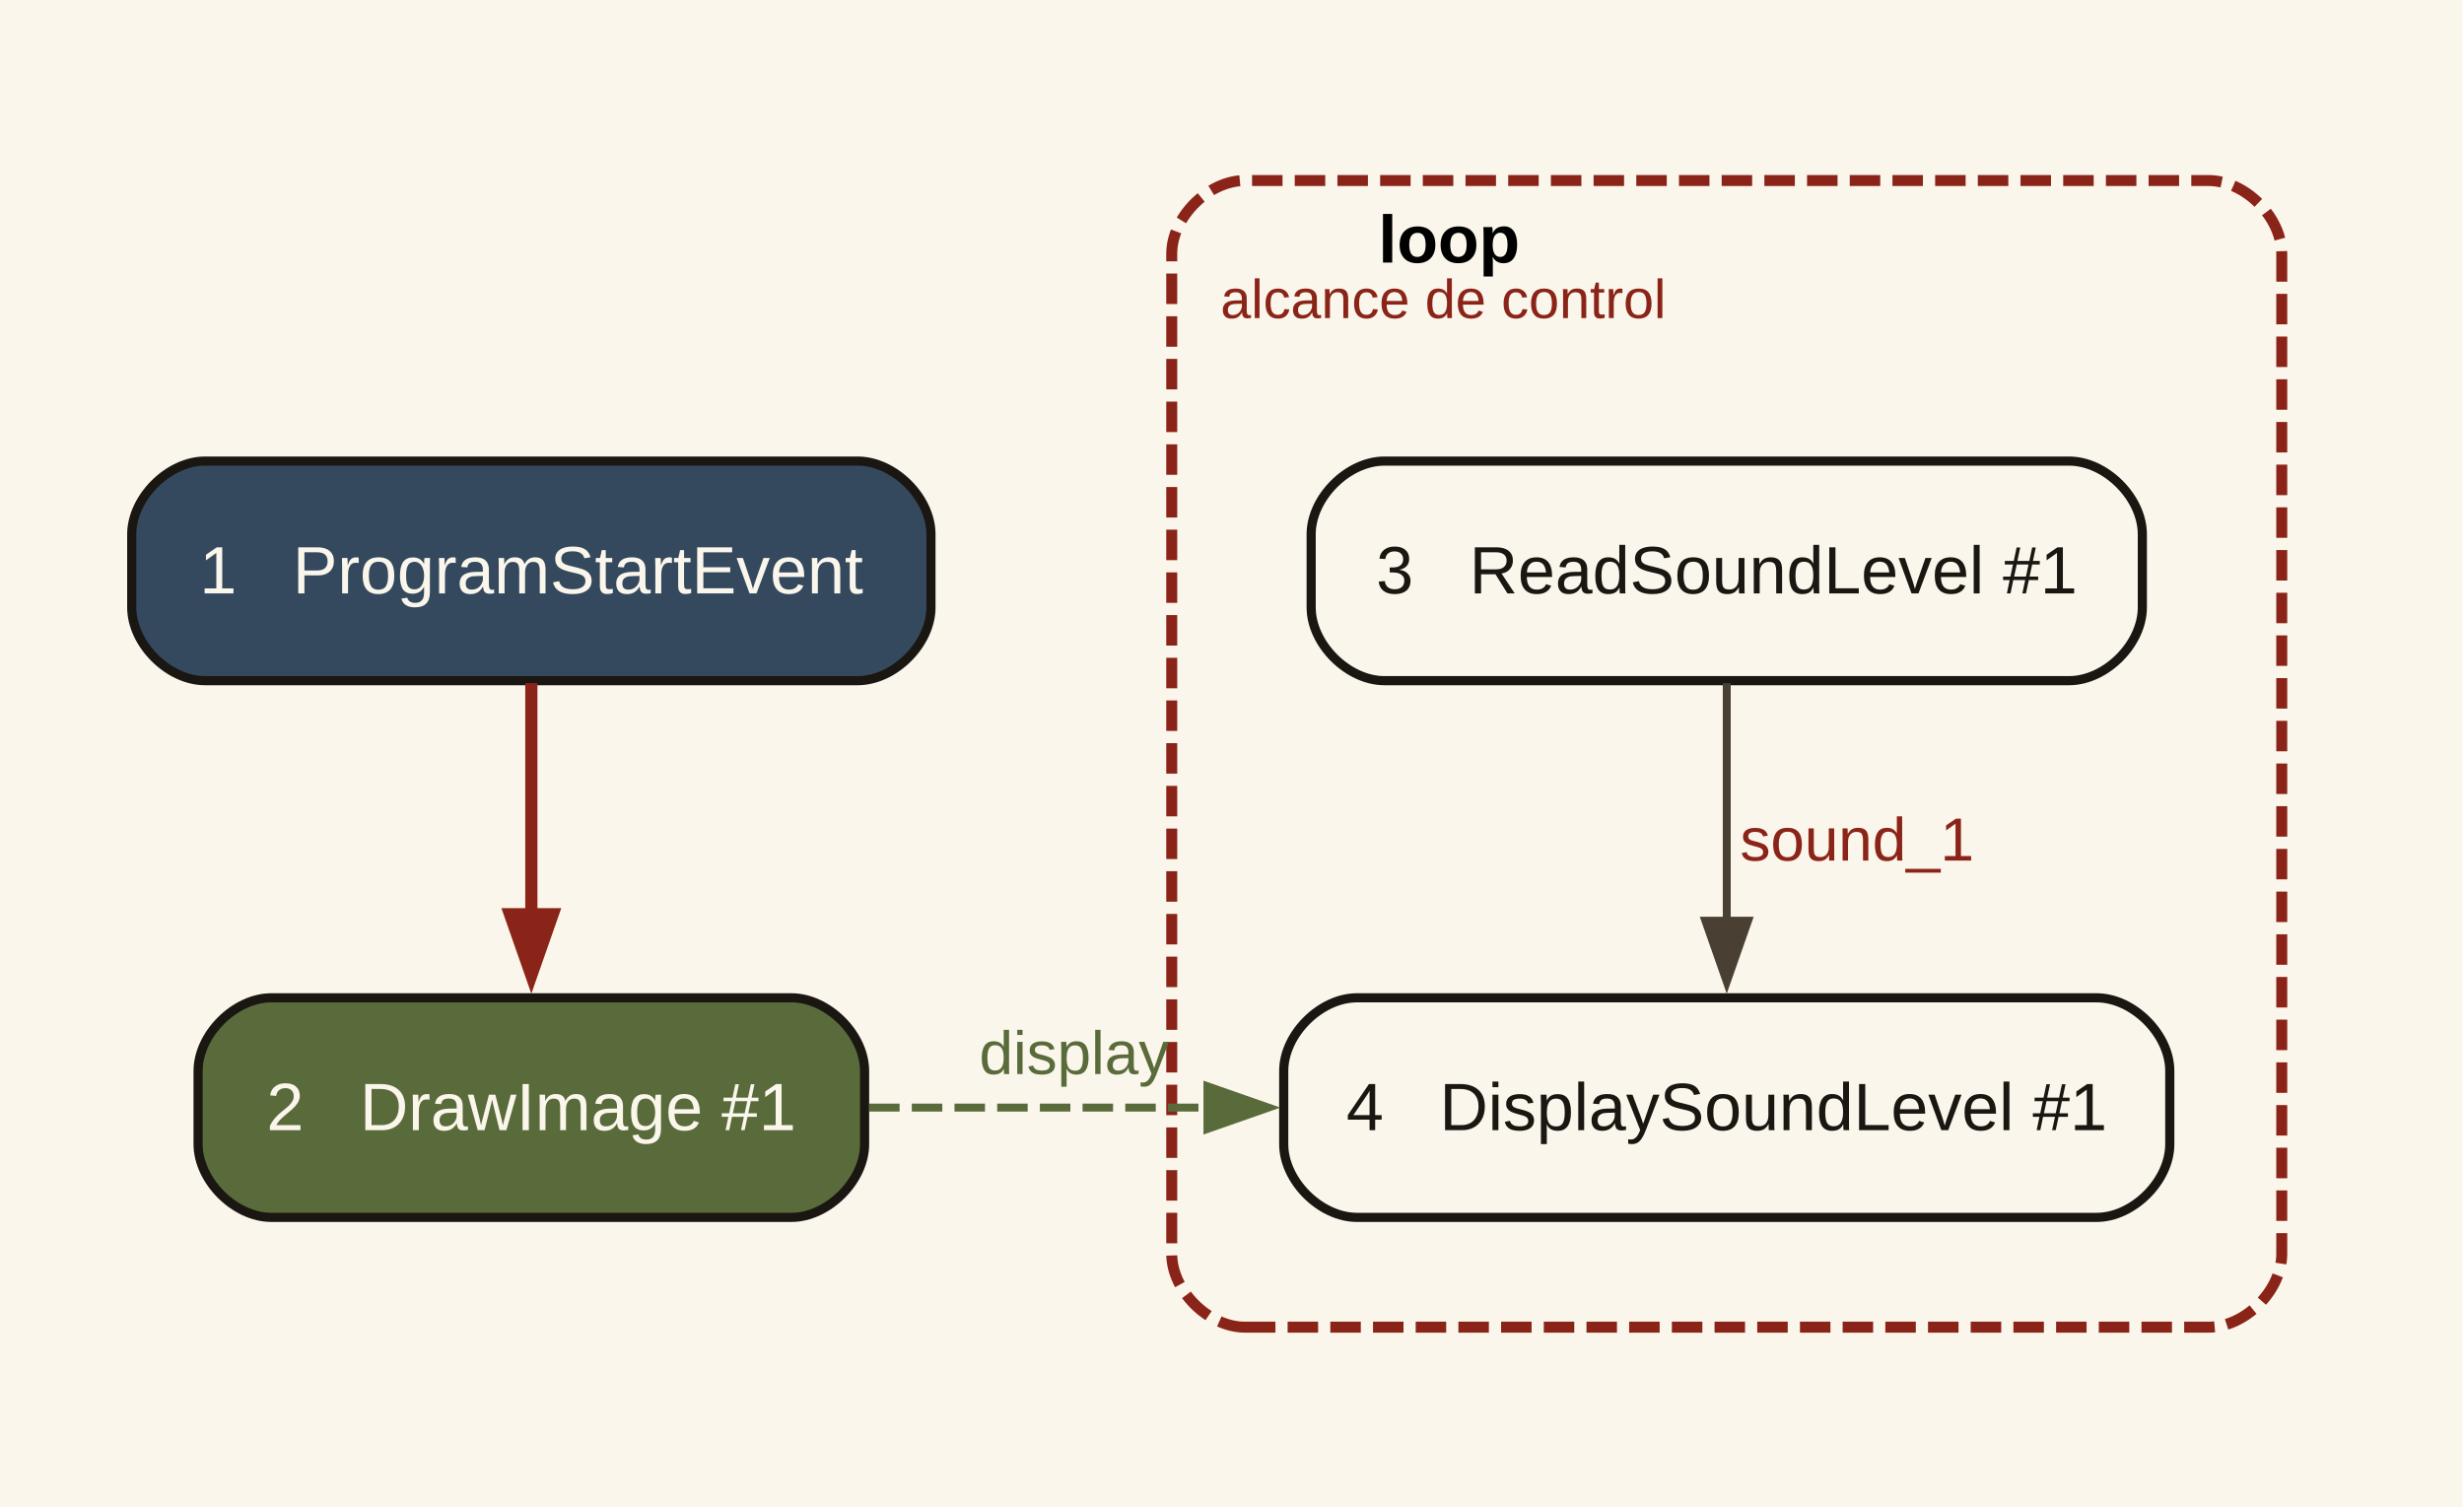
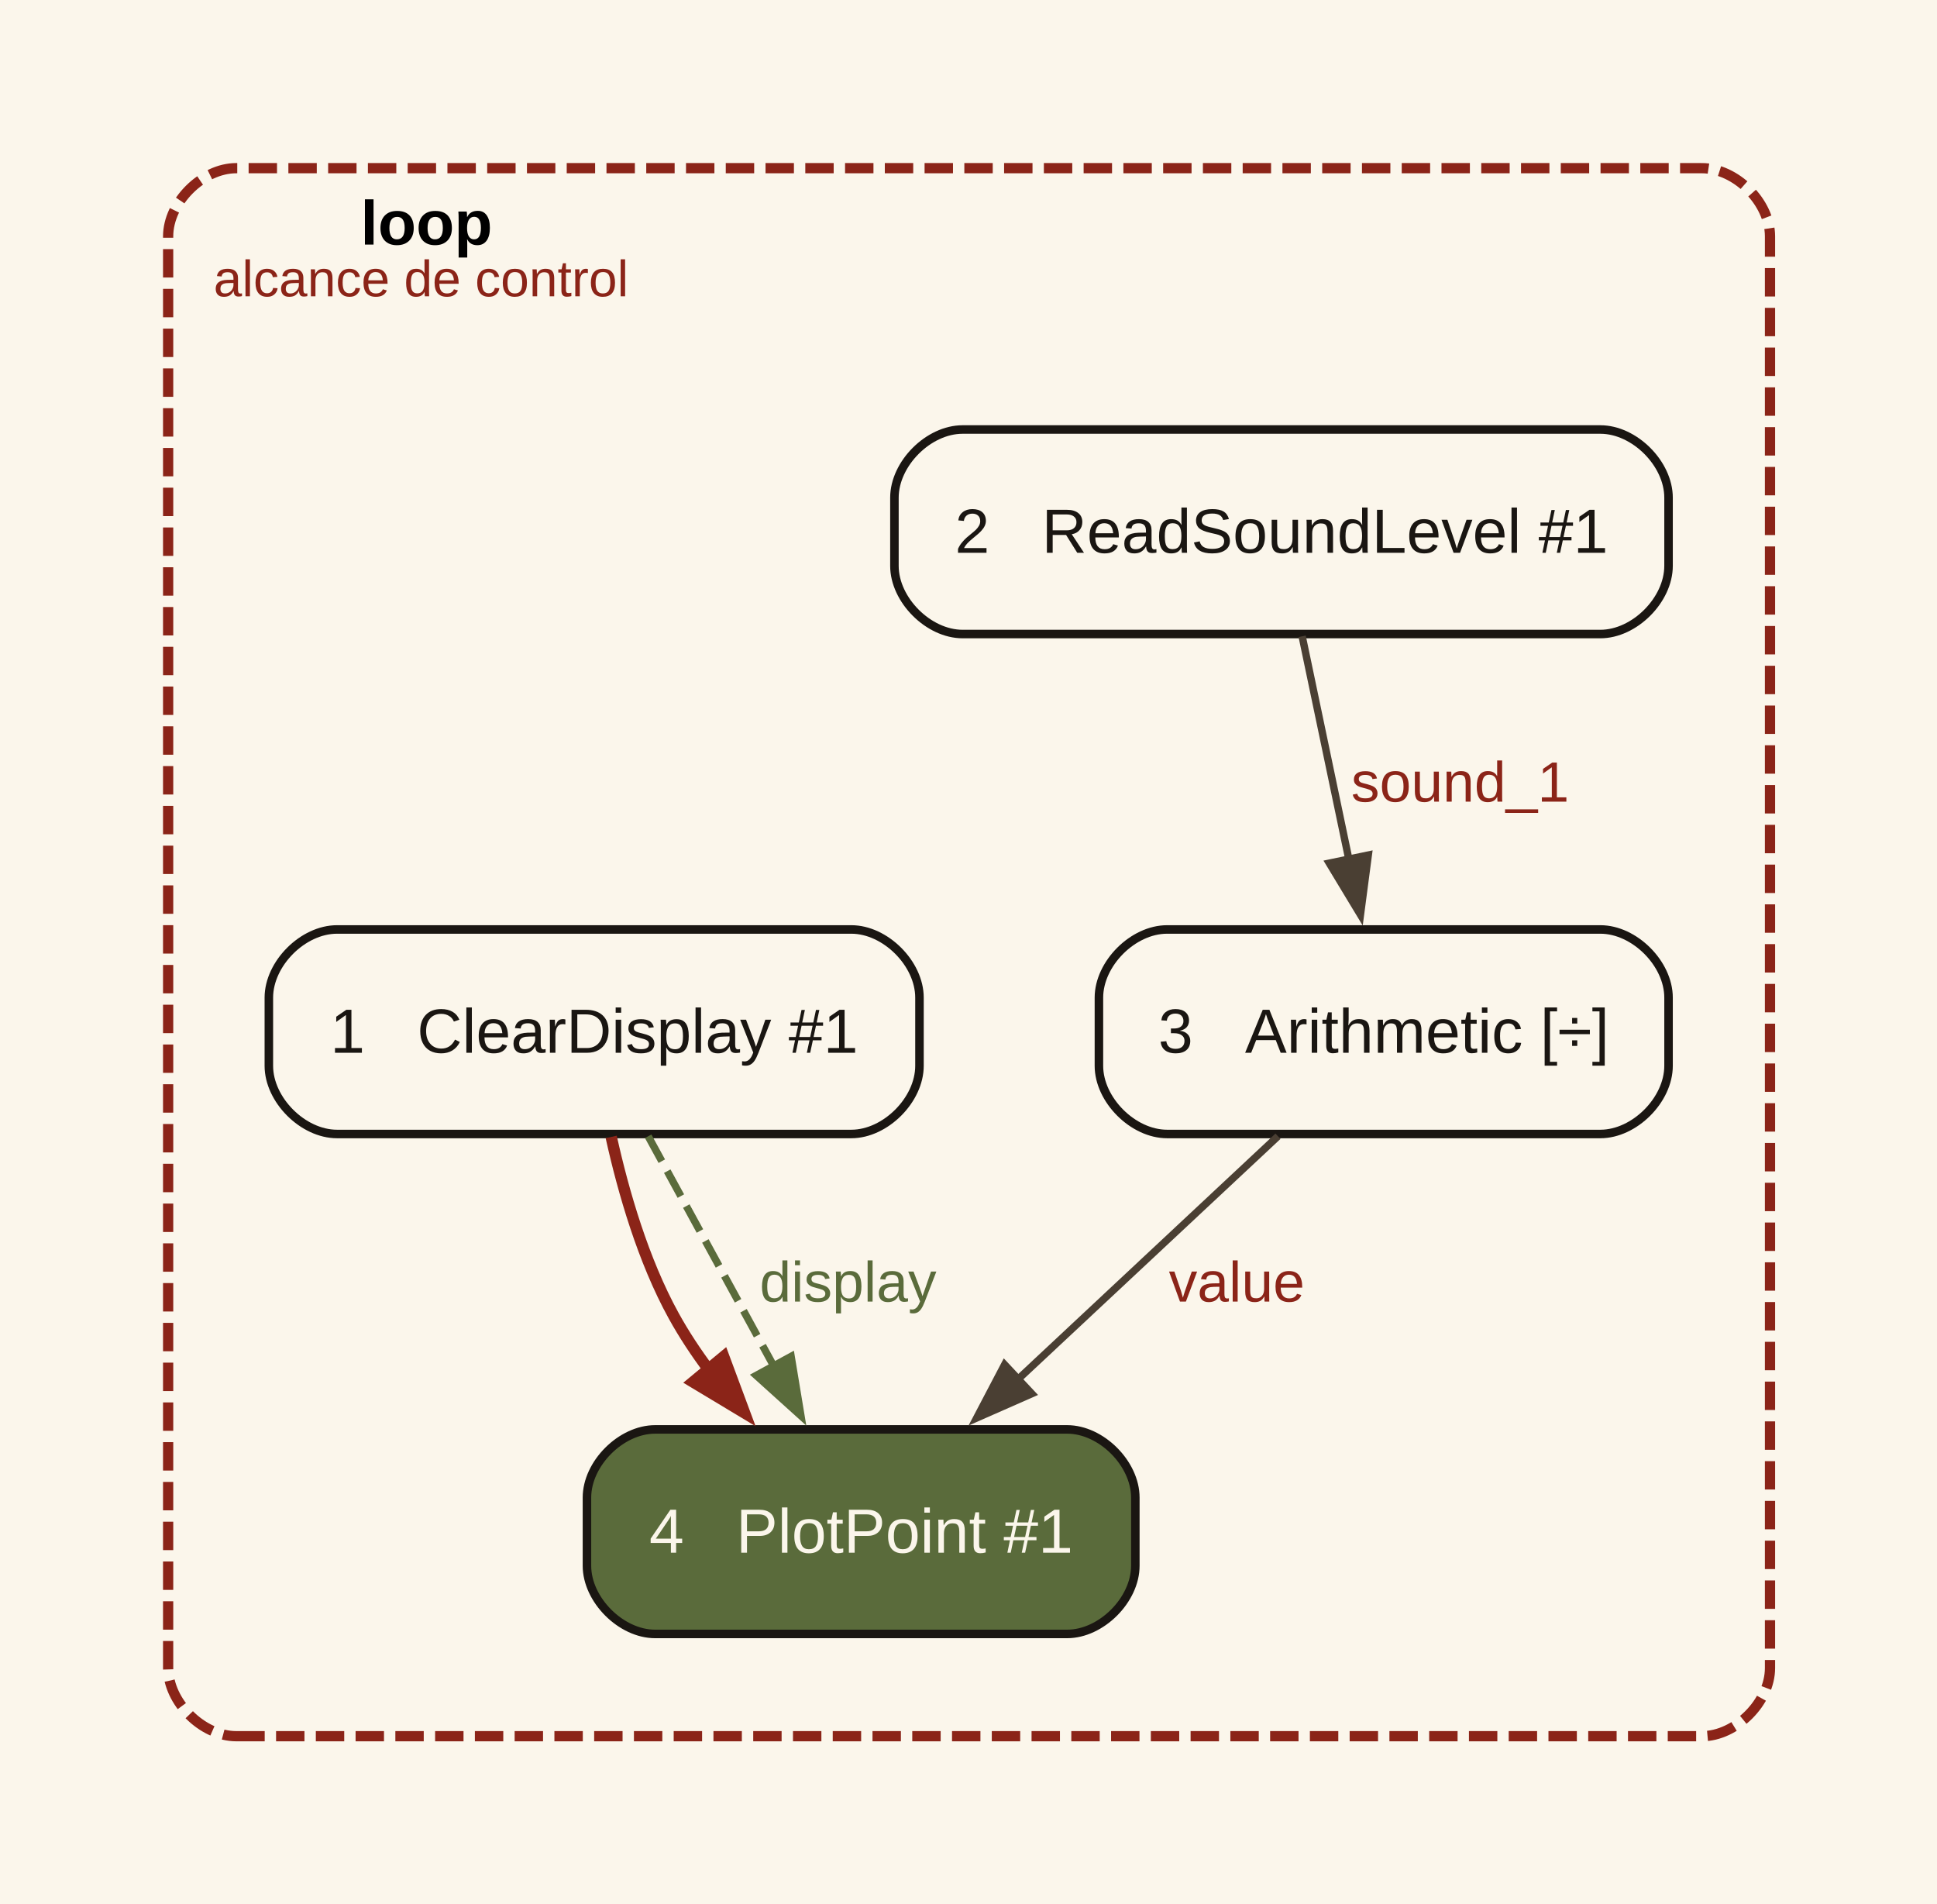
- <svg xmlns="http://www.w3.org/2000/svg" width="404pt" height="247pt" viewBox="0.00 0.00 404.00 247.00">
-   <g id="graph0" class="graph" transform="scale(1 1) rotate(0) translate(21.6 225.6)">
-     <polygon fill="#fbf6eb" stroke="none" points="-21.6,21.6 -21.6,-225.6 382.12,-225.6 382.12,21.6 -21.6,21.6" />
+ <svg xmlns="http://www.w3.org/2000/svg" width="341pt" height="335pt" viewBox="0.00 0.00 341.00 335.00">
+   <g id="graph0" class="graph" transform="scale(1 1) rotate(0) translate(21.6 313.6)">
+     <polygon fill="#fbf6eb" stroke="none" points="-21.6,21.6 -21.6,-313.6 319.6,-313.6 319.6,21.6 -21.6,21.6" />
    <g id="clust1" class="cluster">
-       <path fill="#fbf6eb" stroke="#8b2418" stroke-width="1.8" stroke-dasharray="5,2" d="M182.52,-8C182.52,-8 340.52,-8 340.52,-8 346.52,-8 352.52,-14 352.52,-20 352.52,-20 352.52,-184 352.52,-184 352.52,-190 346.52,-196 340.52,-196 340.52,-196 182.52,-196 182.52,-196 176.52,-196 170.52,-190 170.52,-184 170.52,-184 170.52,-20 170.52,-20 170.52,-14 176.52,-8 182.52,-8" />
-       <text xml:space="preserve" text-anchor="start" x="204.39" y="-182.55" font-family="Arial" font-weight="bold" font-size="11.00">loop</text>
-       <text xml:space="preserve" text-anchor="start" x="178.52" y="-173.45" font-family="Arial" font-size="9.00" fill="#8b2418">alcance de control</text>
+       <path fill="#fbf6eb" stroke="#8b2418" stroke-width="1.8" stroke-dasharray="5,2" d="M20,-8C20,-8 278,-8 278,-8 284,-8 290,-14 290,-20 290,-20 290,-272 290,-272 290,-278 284,-284 278,-284 278,-284 20,-284 20,-284 14,-284 8,-278 8,-272 8,-272 8,-20 8,-20 8,-14 14,-8 20,-8" />
+       <text xml:space="preserve" text-anchor="start" x="41.88" y="-270.55" font-family="Arial" font-weight="bold" font-size="11.00">loop</text>
+       <text xml:space="preserve" text-anchor="start" x="16" y="-261.45" font-family="Arial" font-size="9.00" fill="#8b2418">alcance de control</text>
    </g>
    <g id="node1" class="node">
-       <path fill="#34495e" stroke="#1a1612" stroke-width="1.5" d="M119.04,-150C119.04,-150 12,-150 12,-150 6,-150 0,-144 0,-138 0,-138 0,-126 0,-126 0,-120 6,-114 12,-114 12,-114 119.04,-114 119.04,-114 125.04,-114 131.04,-120 131.04,-126 131.04,-126 131.04,-138 131.04,-138 131.04,-144 125.04,-150 119.04,-150" />
-       <text xml:space="preserve" text-anchor="middle" x="65.52" y="-128.3" font-family="Arial" font-size="11.00" fill="#fbf6eb">1   ProgramStartEvent</text>
+       <path fill="#fbf6eb" stroke="#1a1612" stroke-width="1.5" d="M128.27,-150C128.27,-150 37.73,-150 37.73,-150 31.73,-150 25.73,-144 25.73,-138 25.73,-138 25.73,-126 25.73,-126 25.73,-120 31.73,-114 37.73,-114 37.73,-114 128.27,-114 128.27,-114 134.27,-114 140.27,-120 140.27,-126 140.27,-126 140.27,-138 140.27,-138 140.27,-144 134.27,-150 128.27,-150" />
+       <text xml:space="preserve" text-anchor="middle" x="83" y="-128.3" font-family="Arial" font-size="11.00" fill="#1a1612">1   ClearDisplay #1</text>
+     </g>
+     <g id="node4" class="node">
+       <path fill="#5a6b3b" stroke="#1a1612" stroke-width="1.5" d="M166.27,-62C166.27,-62 93.73,-62 93.73,-62 87.73,-62 81.73,-56 81.73,-50 81.73,-50 81.73,-38 81.73,-38 81.73,-32 87.73,-26 93.73,-26 93.73,-26 166.27,-26 166.27,-26 172.27,-26 178.27,-32 178.27,-38 178.27,-38 178.27,-50 178.27,-50 178.27,-56 172.27,-62 166.27,-62" />
+       <text xml:space="preserve" text-anchor="middle" x="130" y="-40.3" font-family="Arial" font-size="11.00" fill="#fbf6eb">4   PlotPoint #1</text>
+     </g>
+     <g id="edge1" class="edge">
+       <path fill="none" stroke="#8b2418" stroke-width="2" d="M86,-113.48C88.15,-103.79 91.62,-91.77 97,-82 98.79,-78.75 100.91,-75.54 103.21,-72.46" />
+       <polygon fill="#8b2418" stroke="#8b2418" stroke-width="2" points="105.8,-74.82 109.49,-64.89 100.41,-70.35 105.8,-74.82" />
+     </g>
+     <g id="edge2" class="edge">
+       <path fill="none" stroke="#5a6b3b" stroke-width="1.3" stroke-dasharray="5,2" d="M92.51,-113.6C98.9,-101.9 107.47,-86.23 114.79,-72.82" />
+       <polygon fill="#5a6b3b" stroke="#5a6b3b" stroke-width="1.3" points="117.67,-74.85 119.4,-64.4 111.53,-71.5 117.67,-74.85" />
+       <text xml:space="preserve" text-anchor="middle" x="127.69" y="-84.5" font-family="Arial" font-size="10.00" fill="#5a6b3b"> display </text>
    </g>
    <g id="node2" class="node">
-       <path fill="#5a6b3b" stroke="#1a1612" stroke-width="1.5" d="M108.16,-62C108.16,-62 22.88,-62 22.88,-62 16.88,-62 10.88,-56 10.88,-50 10.88,-50 10.88,-38 10.88,-38 10.88,-32 16.88,-26 22.88,-26 22.88,-26 108.16,-26 108.16,-26 114.16,-26 120.16,-32 120.16,-38 120.16,-38 120.16,-50 120.16,-50 120.16,-56 114.16,-62 108.16,-62" />
-       <text xml:space="preserve" text-anchor="middle" x="65.52" y="-40.3" font-family="Arial" font-size="11.00" fill="#fbf6eb">2   DrawImage #1</text>
-     </g>
-     <g id="edge1" class="edge">
-       <path fill="none" stroke="#8b2418" stroke-width="2" d="M65.52,-113.6C65.52,-102.71 65.52,-88.39 65.52,-75.64" />
-       <polygon fill="#8b2418" stroke="#8b2418" stroke-width="2" points="69.02,-75.7 65.52,-65.7 62.02,-75.7 69.02,-75.7" />
-     </g>
-     <g id="node4" class="node">
-       <path fill="#fbf6eb" stroke="#1a1612" stroke-width="1.5" d="M322.16,-62C322.16,-62 200.88,-62 200.88,-62 194.88,-62 188.88,-56 188.88,-50 188.88,-50 188.88,-38 188.88,-38 188.88,-32 194.88,-26 200.88,-26 200.88,-26 322.16,-26 322.16,-26 328.16,-26 334.16,-32 334.16,-38 334.16,-38 334.16,-50 334.16,-50 334.16,-56 328.16,-62 322.16,-62" />
-       <text xml:space="preserve" text-anchor="middle" x="261.52" y="-40.3" font-family="Arial" font-size="11.00" fill="#1a1612">4   DisplaySoundLevel #1</text>
-     </g>
-     <g id="edge2" class="edge">
-       <path fill="none" stroke="#5a6b3b" stroke-width="1.3" stroke-dasharray="5,2" d="M120.9,-44C138.16,-44 157.61,-44 176.42,-44" />
-       <polygon fill="#5a6b3b" stroke="#5a6b3b" stroke-width="1.3" points="176.37,-47.5 186.37,-44 176.37,-40.5 176.37,-47.5" />
-       <text xml:space="preserve" text-anchor="middle" x="154.52" y="-49.5" font-family="Arial" font-size="10.00" fill="#5a6b3b"> display </text>
+       <path fill="#fbf6eb" stroke="#1a1612" stroke-width="1.5" d="M260.14,-238C260.14,-238 147.86,-238 147.86,-238 141.86,-238 135.86,-232 135.86,-226 135.86,-226 135.86,-214 135.86,-214 135.86,-208 141.86,-202 147.86,-202 147.86,-202 260.14,-202 260.14,-202 266.14,-202 272.14,-208 272.14,-214 272.14,-214 272.14,-226 272.14,-226 272.14,-232 266.14,-238 260.14,-238" />
+       <text xml:space="preserve" text-anchor="middle" x="204" y="-216.3" font-family="Arial" font-size="11.00" fill="#1a1612">2   ReadSoundLevel #1</text>
    </g>
    <g id="node3" class="node">
-       <path fill="#fbf6eb" stroke="#1a1612" stroke-width="1.5" d="M317.66,-150C317.66,-150 205.38,-150 205.38,-150 199.38,-150 193.38,-144 193.38,-138 193.38,-138 193.38,-126 193.38,-126 193.38,-120 199.38,-114 205.38,-114 205.38,-114 317.66,-114 317.66,-114 323.66,-114 329.66,-120 329.66,-126 329.66,-126 329.66,-138 329.66,-138 329.66,-144 323.66,-150 317.66,-150" />
-       <text xml:space="preserve" text-anchor="middle" x="261.52" y="-128.3" font-family="Arial" font-size="11.00" fill="#1a1612">3   ReadSoundLevel #1</text>
+       <path fill="#fbf6eb" stroke="#1a1612" stroke-width="1.5" d="M260.14,-150C260.14,-150 183.86,-150 183.86,-150 177.86,-150 171.86,-144 171.86,-138 171.86,-138 171.86,-126 171.86,-126 171.86,-120 177.86,-114 183.86,-114 183.86,-114 260.14,-114 260.14,-114 266.14,-114 272.14,-120 272.14,-126 272.14,-126 272.14,-138 272.14,-138 272.14,-144 266.14,-150 260.14,-150" />
+       <text xml:space="preserve" text-anchor="middle" x="222" y="-128.3" font-family="Arial" font-size="11.00" fill="#1a1612">3   Arithmetic [÷]</text>
    </g>
    <g id="edge3" class="edge">
-       <path fill="none" stroke="#4a3f33" stroke-width="1.3" d="M261.52,-113.6C261.52,-102.36 261.52,-87.47 261.52,-74.43" />
-       <polygon fill="#4a3f33" stroke="#4a3f33" stroke-width="1.3" points="265.02,-74.64 261.52,-64.64 258.02,-74.64 265.02,-74.64" />
-       <text xml:space="preserve" text-anchor="middle" x="282.89" y="-84.5" font-family="Arial" font-size="10.00" fill="#8b2418"> sound_1 </text>
+       <path fill="none" stroke="#4a3f33" stroke-width="1.3" d="M207.64,-201.6C210.02,-190.25 213.18,-175.16 215.93,-162.02" />
+       <polygon fill="#4a3f33" stroke="#4a3f33" stroke-width="1.3" points="219.28,-163.1 217.9,-152.6 212.42,-161.67 219.28,-163.1" />
+       <text xml:space="preserve" text-anchor="middle" x="235.45" y="-172.5" font-family="Arial" font-size="10.00" fill="#8b2418"> sound_1 </text>
+     </g>
+     <g id="edge4" class="edge">
+       <path fill="none" stroke="#4a3f33" stroke-width="1.3" d="M203.38,-113.6C190.13,-101.21 172.1,-84.36 157.23,-70.46" />
+       <polygon fill="#4a3f33" stroke="#4a3f33" stroke-width="1.3" points="160.04,-68.29 150.34,-64.02 155.26,-73.4 160.04,-68.29" />
+       <text xml:space="preserve" text-anchor="middle" x="196.13" y="-84.5" font-family="Arial" font-size="10.00" fill="#8b2418"> value </text>
    </g>
  </g>
</svg>
